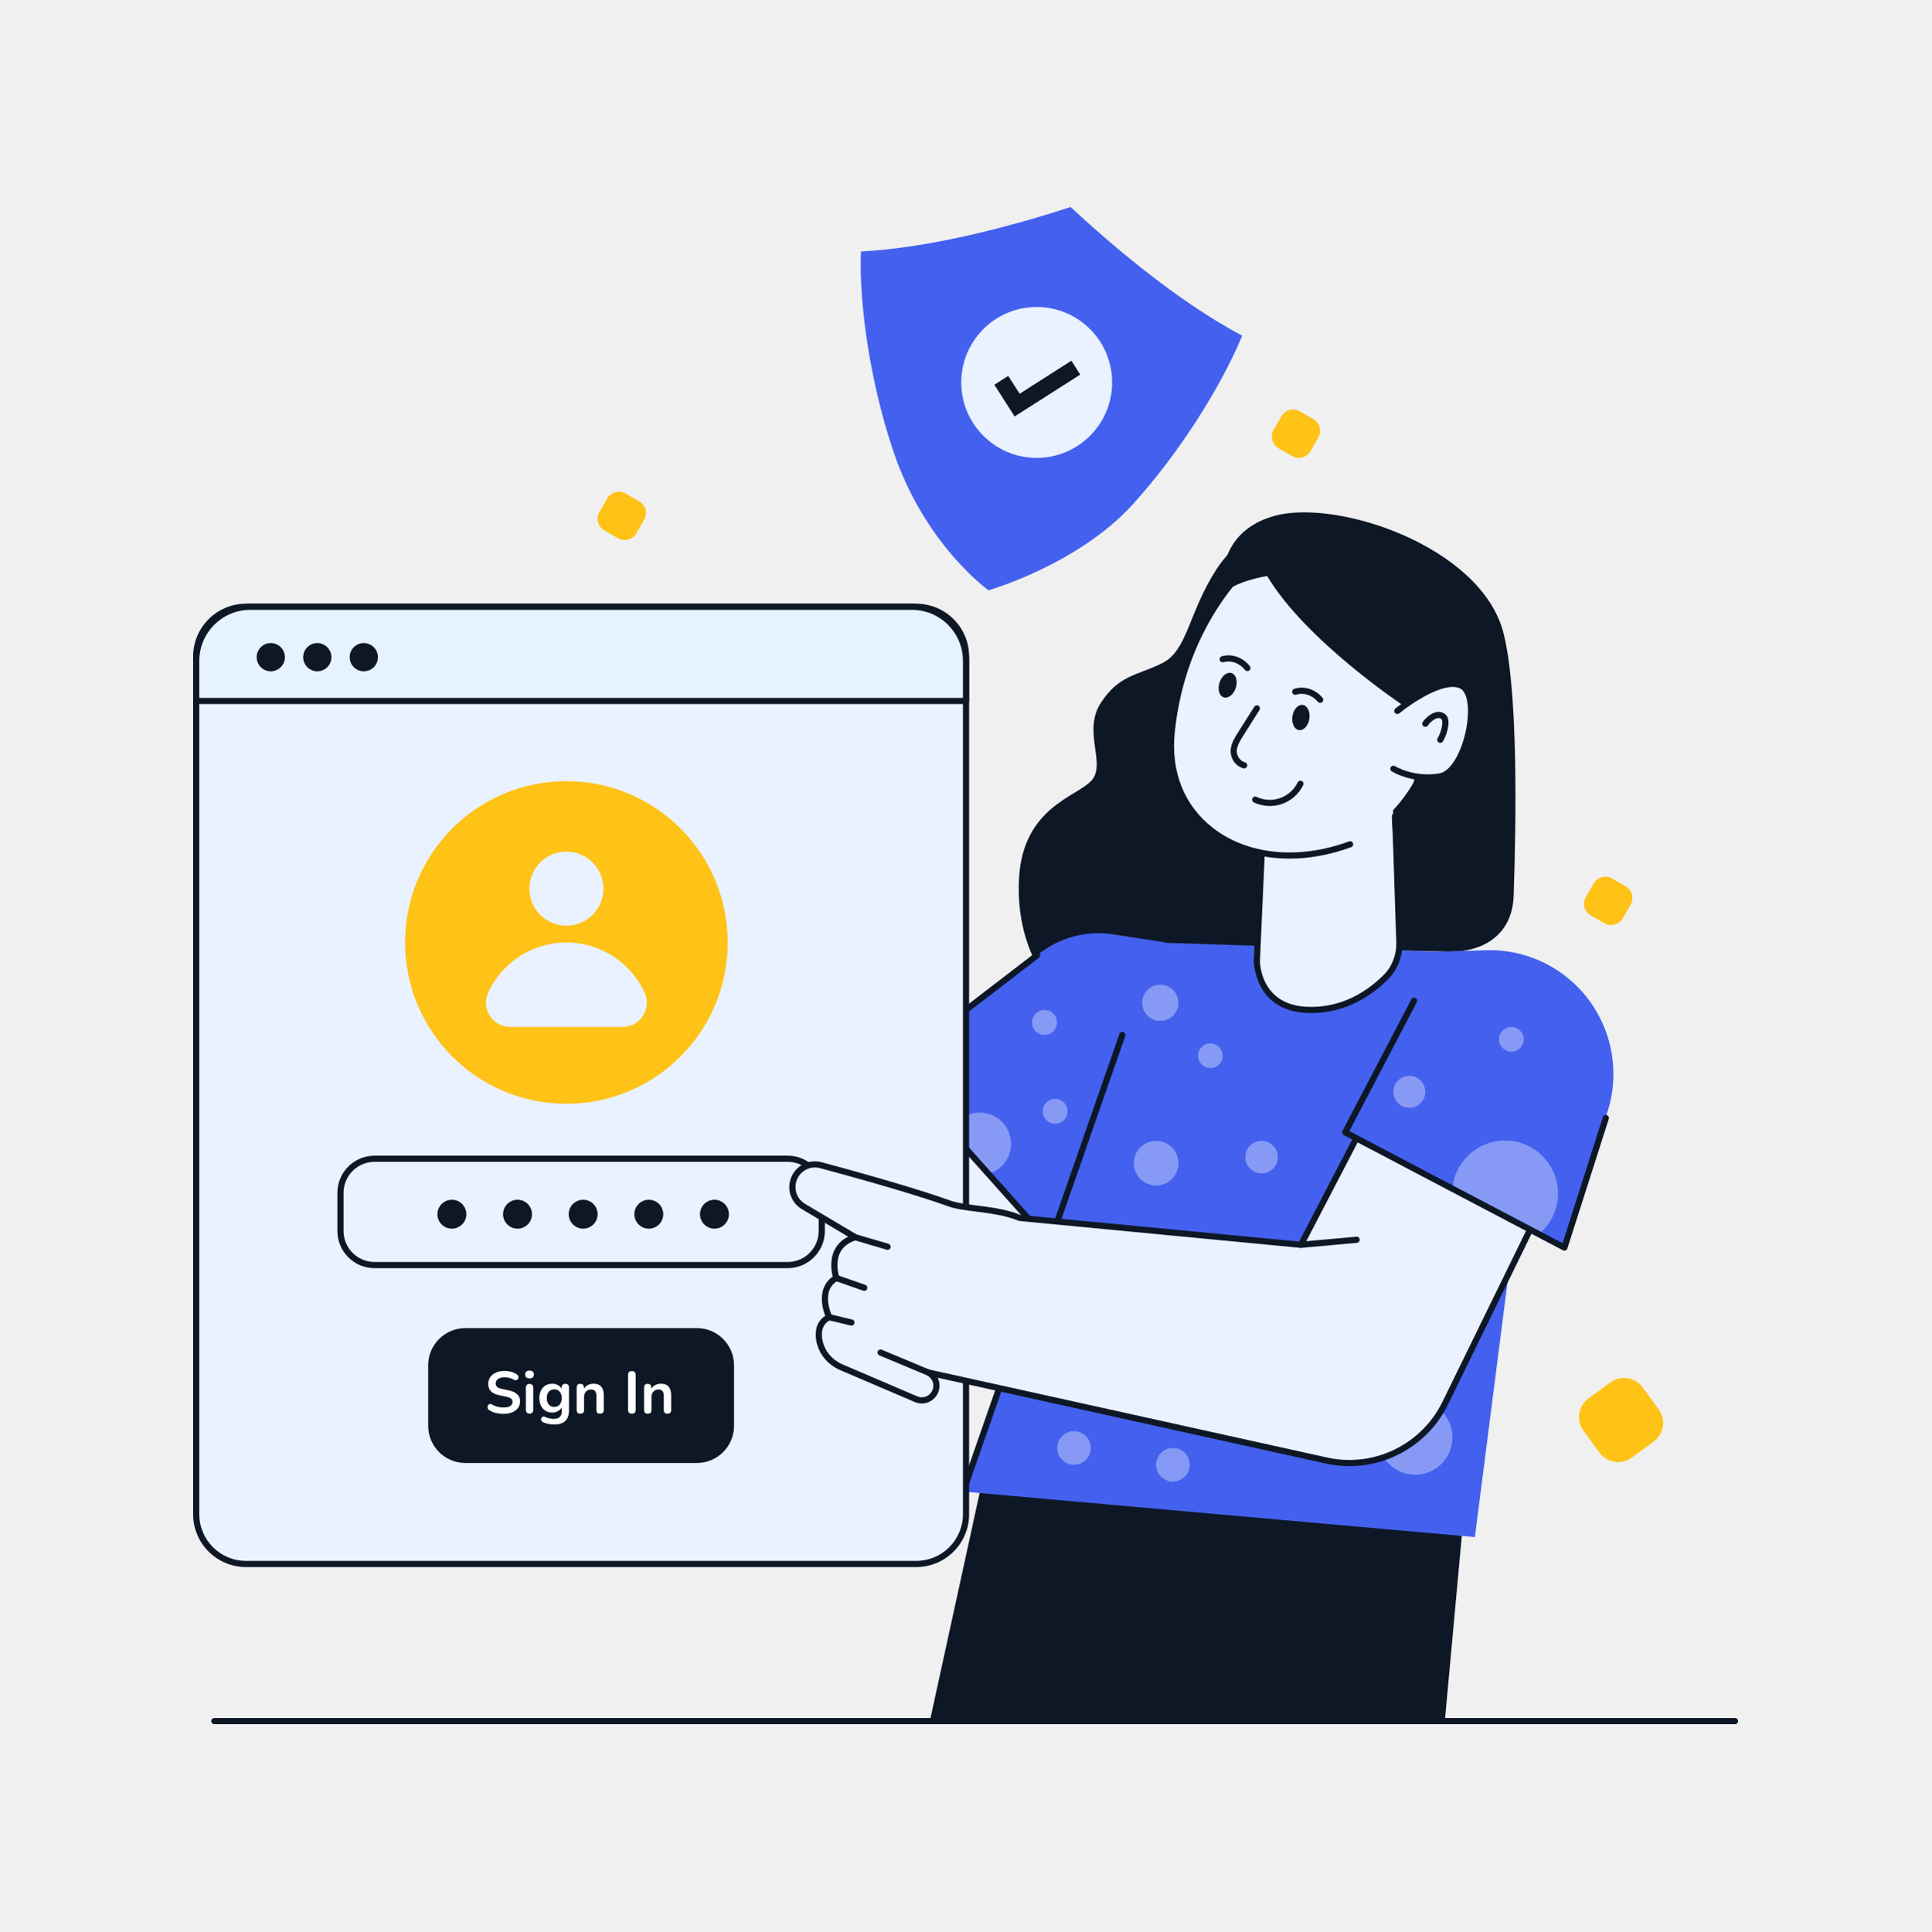
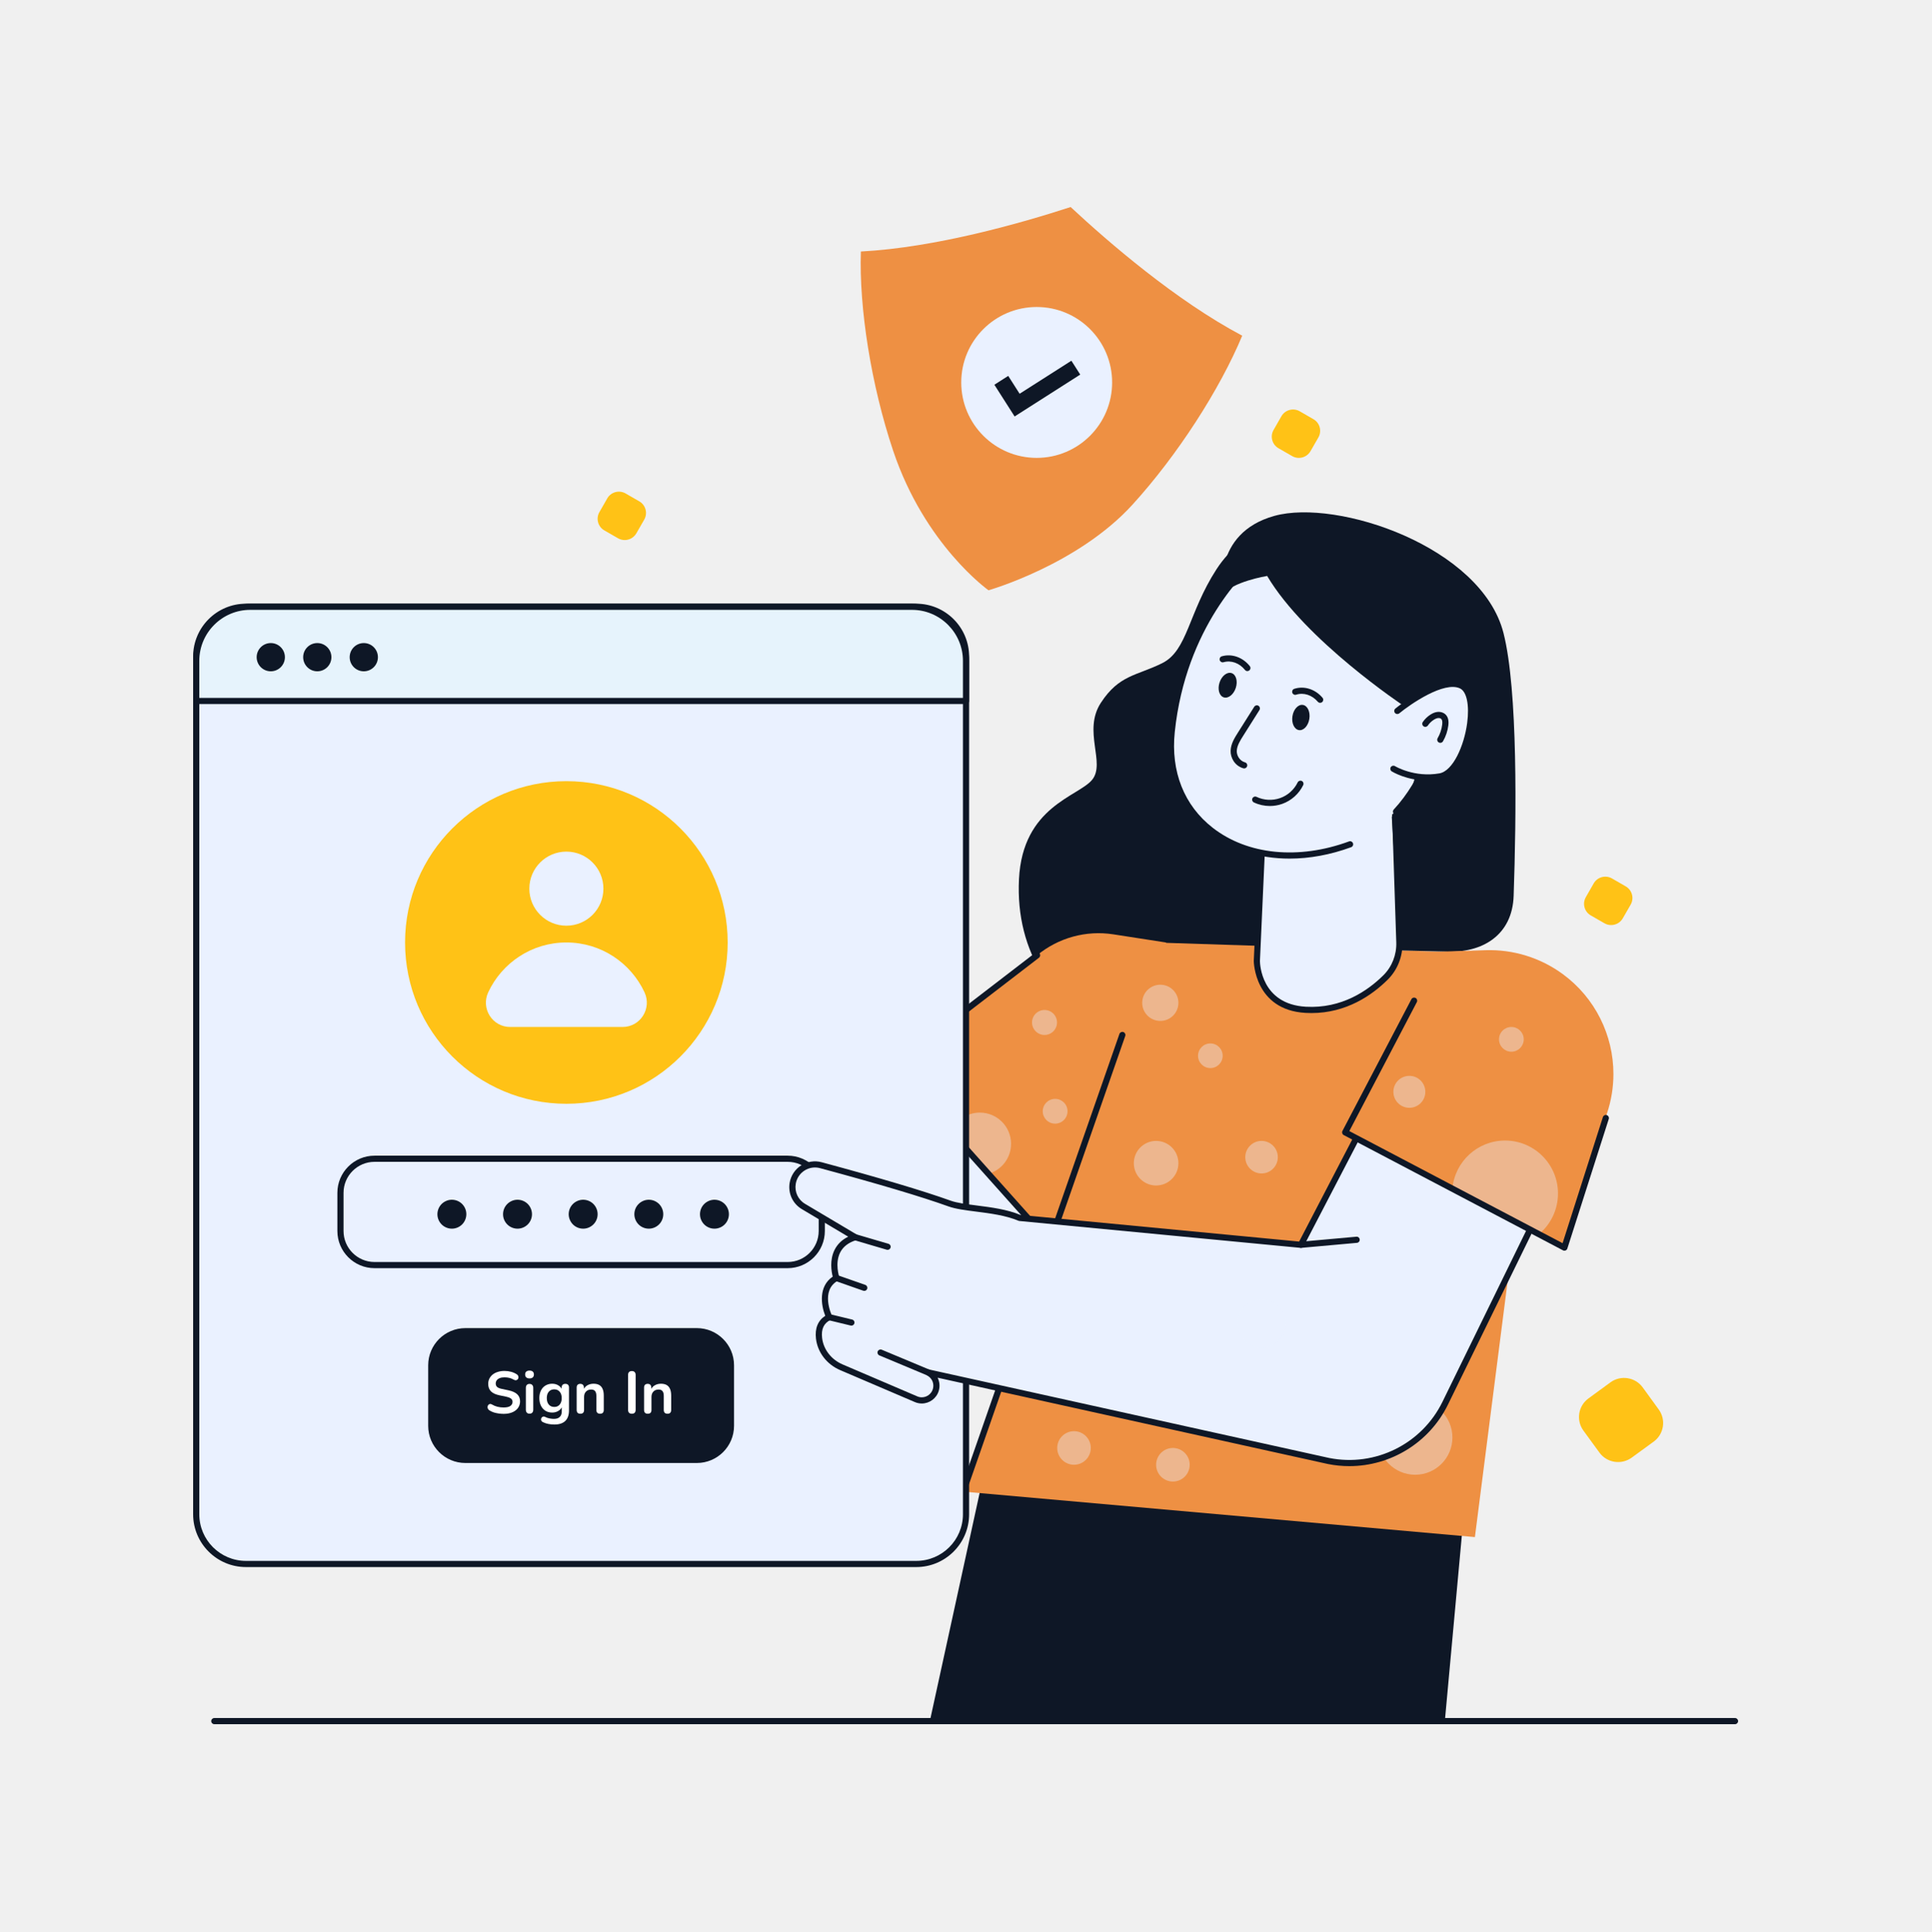
<svg xmlns="http://www.w3.org/2000/svg" width="522" height="522" viewBox="0 0 522 522" fill="none">
  <path d="M468.967 466.041H57.927C57.468 466.041 57.094 465.667 57.094 465.208C57.094 464.749 57.468 464.375 57.927 464.375H468.967C469.426 464.375 469.8 464.749 469.8 465.208C469.8 465.667 469.426 466.041 468.967 466.041Z" fill="#0E1726" />
  <path d="M350.082 139.435C350.082 139.435 336.485 142.015 328.822 153.852C321.159 165.689 321.036 175.839 314.115 179.263C307.193 182.687 302.495 182.385 297.553 189.973C292.608 197.56 298.912 206.211 295.204 210.765C291.495 215.319 276.416 217.897 275.426 237.627C274.436 257.356 284.697 273.14 302.618 280.425C320.541 287.71 374.679 260.088 374.679 260.088L358.735 165.842L350.082 139.435Z" fill="#0E1726" />
  <path d="M263.447 275.762L234.422 299.02L205.442 185.851L146.49 195.817L183.71 343.016C187.408 357.643 197.955 369.578 212.017 375.048C228.168 381.331 246.469 378.141 259.54 366.765L308.734 323.955" fill="#EAF1FF" />
  <path d="M228.966 379.07C223.167 379.07 217.325 378.005 211.717 375.823C197.433 370.267 186.661 358.077 182.905 343.219L145.682 196.019C145.625 195.794 145.665 195.554 145.792 195.359C145.92 195.165 146.122 195.032 146.352 194.994L205.305 185.028C205.728 184.957 206.144 185.222 206.25 185.642L234.91 297.561L262.927 275.111C263.284 274.825 263.81 274.881 264.098 275.24C264.387 275.599 264.328 276.123 263.969 276.411L234.944 299.67C234.722 299.847 234.426 299.897 234.159 299.81C233.889 299.72 233.685 299.501 233.616 299.225L204.826 186.799L147.521 196.485L184.521 342.81C188.145 357.146 198.537 368.908 212.32 374.27C228.235 380.461 246.117 377.341 258.995 366.135L308.189 323.325C308.533 323.022 309.061 323.059 309.364 323.406C309.667 323.753 309.629 324.279 309.283 324.582L260.09 367.392C251.282 375.055 240.212 379.07 228.966 379.07Z" fill="#0E1726" />
-   <path d="M327.175 285.897L295.692 349.22L267.164 317.269L257.054 305.948L241.235 288.24L280.328 258.202C286.073 253.468 293.56 251.403 300.925 252.547L315.133 254.746L327.175 285.897Z" fill="#4361EE" />
+   <path d="M327.175 285.897L295.692 349.22L267.164 317.269L257.054 305.948L241.235 288.24L280.328 258.202C286.073 253.468 293.56 251.403 300.925 252.547L315.133 254.746L327.175 285.897Z" fill="#ee9043" />
  <path opacity="0.4" d="M273.284 309.172C273.284 313.027 270.695 316.272 267.162 317.272L257.052 305.951C258.307 302.883 261.328 300.729 264.84 300.729C269.507 300.729 273.284 304.506 273.284 309.172Z" fill="#EAF1FF" />
  <path d="M295.688 350.057C295.452 350.057 295.227 349.957 295.066 349.779L240.607 288.797C240.452 288.624 240.377 288.394 240.398 288.165C240.419 287.933 240.538 287.722 240.72 287.582L279.813 257.544C280.181 257.262 280.703 257.333 280.982 257.696C281.262 258.062 281.193 258.584 280.83 258.866L242.448 288.357L295.49 347.752L326.426 285.532C326.63 285.12 327.127 284.951 327.543 285.156C327.954 285.36 328.123 285.862 327.919 286.273L296.434 349.596C296.31 349.842 296.072 350.013 295.799 350.051C295.761 350.055 295.726 350.057 295.688 350.057Z" fill="#0E1726" />
  <path d="M251.331 465.209L268.435 386.84L396.315 402.093L390.533 465.209H251.331Z" fill="#0E1726" />
-   <path d="M312.079 254.746L396.455 257.483C408.425 257.872 417.462 268.481 415.942 280.362L398.658 415.47L260.336 403.174L312.079 254.746Z" fill="#4361EE" />
+   <path d="M312.079 254.746L396.455 257.483C408.425 257.872 417.462 268.481 415.942 280.362L398.658 415.47L260.336 403.174L312.079 254.746Z" fill="#ee9043" />
  <path opacity="0.4" d="M382.511 398.616C388.072 398.616 392.58 394.108 392.58 388.548C392.58 382.987 388.072 378.479 382.511 378.479C376.951 378.479 372.443 382.987 372.443 388.548C372.443 394.108 376.951 398.616 382.511 398.616Z" fill="#EAF1FF" />
  <path d="M260.334 404.003C260.242 404.003 260.15 403.989 260.061 403.957C259.626 403.805 259.397 403.331 259.549 402.897L302.576 279.471C302.727 279.037 303.203 278.807 303.637 278.957C304.071 279.11 304.301 279.584 304.149 280.018L261.121 403.444C261.002 403.788 260.681 404.003 260.334 404.003Z" fill="#0E1726" />
  <path d="M339.722 259.747L341.43 221.62L376.909 214.227L378.239 254.702C378.356 258.25 377.024 261.704 374.504 264.203C370.378 268.293 363.057 273.519 352.924 272.947C339.711 272.204 339.722 259.747 339.722 259.747Z" fill="#EAF1FF" />
  <path d="M354.465 273.826C353.943 273.826 353.415 273.812 352.876 273.78C339.037 272.999 338.889 259.878 338.889 259.747C338.889 259.734 338.889 259.722 338.891 259.711L340.599 221.584C340.615 221.204 340.889 220.883 341.261 220.806L376.74 213.412C376.982 213.36 377.233 213.42 377.425 213.573C377.617 213.725 377.734 213.955 377.742 214.201L379.072 254.677C379.195 258.475 377.746 262.165 375.09 264.798C370.868 268.984 363.936 273.826 354.465 273.826ZM340.555 259.763C340.561 260.442 340.843 271.431 352.97 272.116C362.646 272.657 369.701 267.792 373.919 263.612C376.247 261.304 377.517 258.066 377.408 254.729L376.111 215.243L342.236 222.303L340.555 259.763Z" fill="#0E1726" />
  <path d="M377.333 219.384C394.162 201.2 390.372 171.473 390.372 171.473L339.926 150.391C338.989 151.159 319.967 166.639 316.708 197.782C314.023 223.439 338.611 237.884 364.92 228.212" fill="#EAF1FF" />
  <path d="M348.56 232.077C340.344 232.077 332.742 229.705 326.78 225.065C318.573 218.676 314.701 208.956 315.879 197.694C319.069 167.205 337.317 151.449 339.388 149.753C339.626 149.557 339.964 149.501 340.248 149.62L390.694 170.7C390.97 170.815 391.162 171.068 391.199 171.364C391.237 171.665 394.843 201.69 377.945 219.948C377.63 220.286 377.103 220.305 376.767 219.994C376.429 219.68 376.41 219.154 376.721 218.816C391.941 202.373 389.976 175.91 389.596 172.049L340.071 151.355C336.807 154.153 320.508 169.429 317.535 197.869C316.418 208.537 320.065 217.728 327.804 223.752C337.212 231.075 350.98 232.449 364.632 227.431C365.062 227.27 365.542 227.494 365.701 227.926C365.859 228.358 365.638 228.836 365.206 228.995C359.589 231.06 353.943 232.077 348.56 232.077Z" fill="#0E1726" />
  <path d="M379.46 190.812C379.46 190.812 352.826 173.126 342.505 155.673C342.505 155.673 332.904 157.241 330.484 160.83C330.484 160.83 327.48 144.139 344.478 139.434C361.476 134.73 400.478 147.782 406.398 171.153C410.29 186.521 409.874 220.616 409.131 242.164C408.772 252.623 400.869 257.774 390.42 257.195L378.398 256.897L376.193 220.789C385.626 212.159 383.246 201.6 379.46 190.812Z" fill="#0E1726" />
  <path d="M334.029 185.925C334.615 184.115 334.105 182.329 332.891 181.936C331.676 181.543 330.217 182.691 329.63 184.502C329.044 186.312 329.554 188.098 330.768 188.491C331.983 188.884 333.443 187.736 334.029 185.925Z" fill="#0E1726" />
  <path d="M330.484 178.192C332.84 177.505 335.471 178.438 337.158 180.555L330.484 178.192Z" fill="#EAF1FF" />
  <path d="M337.158 181.391C336.913 181.391 336.671 181.282 336.506 181.077C335.026 179.219 332.754 178.401 330.718 178.994C330.273 179.123 329.814 178.868 329.685 178.428C329.555 177.985 329.81 177.524 330.25 177.394C332.94 176.611 335.907 177.649 337.809 180.04C338.095 180.399 338.037 180.923 337.675 181.211C337.523 181.33 337.339 181.391 337.158 181.391Z" fill="#0E1726" />
  <path d="M353.91 194.297C354.205 192.417 353.422 190.733 352.161 190.535C350.9 190.337 349.639 191.7 349.343 193.58C349.048 195.46 349.831 197.144 351.093 197.342C352.354 197.54 353.615 196.177 353.91 194.297Z" fill="#0E1726" />
  <path d="M350.093 186.978C352.427 186.22 355.083 187.072 356.835 189.137L350.093 186.978Z" fill="#EAF1FF" />
  <path d="M356.833 189.97C356.597 189.97 356.363 189.87 356.198 189.676C354.661 187.863 352.362 187.116 350.349 187.769C349.909 187.913 349.443 187.671 349.301 187.235C349.159 186.796 349.397 186.326 349.836 186.184C352.498 185.32 355.496 186.268 357.47 188.598C357.766 188.949 357.724 189.475 357.371 189.772C357.215 189.905 357.025 189.97 356.833 189.97Z" fill="#0E1726" />
  <path d="M377.688 192.167C377.688 192.167 389.27 182.65 394.974 185.316C400.679 187.982 396.415 208.593 389.207 209.86C382 211.128 376.623 207.798 376.623 207.798" fill="#EAF1FF" />
  <path d="M385.885 210.982C380.265 210.982 376.379 208.623 376.187 208.504C375.794 208.261 375.675 207.75 375.917 207.357C376.16 206.965 376.675 206.846 377.064 207.086C377.116 207.117 382.284 210.23 389.068 209.038C392.719 208.397 395.751 201.609 396.57 195.42C397.209 190.591 396.447 186.922 394.626 186.07C390.333 184.066 381.329 190.257 378.22 192.81C377.865 193.1 377.339 193.05 377.047 192.695C376.755 192.34 376.807 191.814 377.162 191.522C377.65 191.119 389.22 181.706 395.332 184.56C397.902 185.761 398.981 189.904 398.223 195.637C397.315 202.496 393.979 209.867 389.358 210.679C388.14 210.892 386.98 210.982 385.885 210.982Z" fill="#0E1726" />
  <path d="M389.306 200.786C389.164 200.786 389.02 200.748 388.886 200.673C388.489 200.441 388.354 199.932 388.585 199.533C389.239 198.412 389.667 197.14 389.819 195.854C389.911 195.107 389.828 194.595 389.575 194.334C389.396 194.15 389.074 194.054 388.736 194.083C388.391 194.115 388.011 194.261 387.579 194.532C386.936 194.933 386.372 195.476 385.948 196.1C385.689 196.48 385.172 196.581 384.792 196.322C384.412 196.063 384.311 195.545 384.572 195.165C385.126 194.351 385.861 193.645 386.698 193.121C387.358 192.707 387.978 192.48 388.592 192.426C389.419 192.352 390.243 192.63 390.774 193.175C391.404 193.825 391.634 194.766 391.477 196.057C391.298 197.564 390.797 199.059 390.03 200.375C389.874 200.638 389.594 200.786 389.306 200.786Z" fill="#0E1726" />
  <path d="M339.722 191.476C338.254 193.8 336.786 196.123 335.318 198.447C334.433 199.848 333.529 201.31 333.464 202.92C333.399 204.53 334.431 206.334 336.295 206.866" fill="#EAF1FF" />
  <path d="M336.295 207.699C336.22 207.699 336.143 207.689 336.066 207.668C333.71 206.995 332.556 204.755 332.631 202.886C332.706 201.024 333.719 199.418 334.614 198.002L339.016 191.031C339.262 190.642 339.776 190.525 340.164 190.772C340.555 191.018 340.67 191.532 340.423 191.92L336.022 198.892C335.239 200.13 334.351 201.535 334.295 202.953C334.247 204.139 335.011 205.634 336.523 206.064C336.966 206.19 337.222 206.651 337.095 207.094C336.993 207.459 336.659 207.699 336.295 207.699Z" fill="#0E1726" />
  <path d="M343.236 217.858C341.751 217.858 340.269 217.535 338.918 216.891C338.502 216.693 338.325 216.196 338.523 215.781C338.722 215.365 339.214 215.188 339.634 215.386C341.613 216.328 343.933 216.449 345.998 215.724C348.063 215 349.798 213.452 350.753 211.481C350.953 211.068 351.45 210.895 351.865 211.095C352.279 211.296 352.452 211.795 352.252 212.208C351.105 214.572 349.028 216.426 346.549 217.296C345.482 217.672 344.357 217.858 343.236 217.858Z" fill="#0E1726" />
  <path d="M247.67 164.008H66.474C59.051 164.008 53.033 170.025 53.033 177.448V409.296C53.033 416.718 59.051 422.736 66.474 422.736H247.672C255.095 422.736 261.113 416.718 261.113 409.296V177.448C261.111 170.025 255.093 164.008 247.67 164.008Z" fill="#EAF1FF" />
  <path d="M247.67 423.569H66.474C58.604 423.569 52.2 417.167 52.2 409.296V177.448C52.2 169.579 58.604 163.175 66.474 163.175H247.672C255.542 163.175 261.946 169.577 261.946 177.448V409.296C261.944 417.167 255.54 423.569 247.67 423.569ZM66.474 164.841C59.523 164.841 53.868 170.495 53.868 177.446V409.294C53.868 416.245 59.525 421.899 66.474 421.899H247.672C254.623 421.899 260.28 416.245 260.28 409.294V177.448C260.28 170.497 254.623 164.843 247.672 164.843H66.474V164.841Z" fill="#0E1726" />
  <path d="M246.495 164.008H67.649C59.577 164.008 53.033 170.552 53.033 178.624V189.471H261.111V178.624C261.111 170.554 254.567 164.008 246.495 164.008Z" fill="#E6F3FC" />
  <path d="M261.111 190.304H53.033C52.574 190.304 52.2 189.93 52.2 189.471V178.624C52.2 170.105 59.13 163.175 67.649 163.175H246.493C255.012 163.175 261.942 170.105 261.942 178.624V189.471C261.944 189.933 261.57 190.304 261.111 190.304ZM53.866 188.638H260.278V178.624C260.278 171.024 254.095 164.841 246.495 164.841H67.649C60.049 164.841 53.866 171.024 53.866 178.624V188.638Z" fill="#0E1726" />
  <path d="M73.191 181.451C75.299 181.451 77.008 179.742 77.008 177.634C77.008 175.526 75.299 173.817 73.191 173.817C71.083 173.817 69.374 175.526 69.374 177.634C69.374 179.742 71.083 181.451 73.191 181.451Z" fill="#0E1726" />
  <path d="M85.763 181.451C87.871 181.451 89.579 179.742 89.579 177.634C89.579 175.526 87.871 173.817 85.763 173.817C83.655 173.817 81.946 175.526 81.946 177.634C81.946 179.742 83.655 181.451 85.763 181.451Z" fill="#0E1726" />
  <path d="M98.332 181.451C100.44 181.451 102.149 179.742 102.149 177.634C102.149 175.526 100.44 173.817 98.332 173.817C96.225 173.817 94.516 175.526 94.516 177.634C94.516 179.742 96.225 181.451 98.332 181.451Z" fill="#0E1726" />
  <path d="M153.088 298.346C177.167 298.346 196.687 278.825 196.687 254.746C196.687 230.667 177.167 211.146 153.088 211.146C129.008 211.146 109.488 230.667 109.488 254.746C109.488 278.825 129.008 298.346 153.088 298.346Z" fill="#FFC216" />
  <path d="M153.088 250.213C158.618 250.213 163.1 245.731 163.1 240.201C163.1 234.672 158.618 230.189 153.088 230.189C147.559 230.189 143.076 234.672 143.076 240.201C143.076 245.731 147.559 250.213 153.088 250.213Z" fill="#EAF1FF" />
  <path d="M168.278 277.585C173.089 277.585 176.242 272.584 174.212 268.224C170.51 260.265 162.444 254.746 153.086 254.746C143.727 254.746 135.664 260.265 131.959 268.224C129.93 272.586 133.085 277.585 137.893 277.585H168.278Z" fill="#EAF1FF" />
  <path d="M212.907 313.204H101.237C96.148 313.204 92.024 317.328 92.024 322.416V332.733C92.024 337.822 96.15 341.945 101.237 341.945H212.905C217.993 341.945 222.117 337.822 222.117 332.733V322.416C222.119 317.328 217.996 313.204 212.907 313.204Z" fill="#EAF1FF" />
  <path d="M212.907 342.779H101.237C95.697 342.779 91.191 338.273 91.191 332.733V322.416C91.191 316.877 95.697 312.371 101.237 312.371H212.905C218.445 312.371 222.953 316.877 222.953 322.416V332.733C222.953 338.273 218.447 342.779 212.907 342.779ZM101.237 314.037C96.616 314.037 92.858 317.796 92.858 322.416V332.733C92.858 337.354 96.616 341.112 101.237 341.112H212.905C217.526 341.112 221.286 337.354 221.286 332.733V322.416C221.286 317.796 217.528 314.037 212.905 314.037H101.237Z" fill="#0E1726" />
  <path d="M188.36 359.814H125.783C120.695 359.814 116.571 363.938 116.571 369.027V385.392C116.571 390.481 120.695 394.605 125.783 394.605H188.36C193.449 394.605 197.573 390.479 197.573 385.392V369.027C197.573 363.938 193.449 359.814 188.36 359.814Z" fill="#0E1726" />
  <path d="M136.12 382.16C135.651 382.16 135.181 382.123 134.712 382.048C134.243 381.984 133.8 381.883 133.384 381.744C132.968 381.595 132.595 381.413 132.264 381.2C132.072 381.072 131.939 380.917 131.864 380.736C131.789 380.555 131.763 380.379 131.784 380.208C131.816 380.027 131.885 379.872 131.992 379.744C132.109 379.605 132.253 379.52 132.424 379.488C132.595 379.456 132.781 379.504 132.984 379.632C133.453 379.909 133.949 380.112 134.472 380.24C134.995 380.368 135.544 380.432 136.12 380.432C136.963 380.432 137.576 380.293 137.96 380.016C138.344 379.728 138.536 379.36 138.536 378.912C138.536 378.539 138.397 378.245 138.12 378.032C137.853 377.819 137.389 377.643 136.728 377.504L134.968 377.136C133.955 376.923 133.197 376.565 132.696 376.064C132.205 375.552 131.96 374.88 131.96 374.048C131.96 373.525 132.067 373.051 132.28 372.624C132.493 372.197 132.792 371.829 133.176 371.52C133.571 371.211 134.035 370.976 134.568 370.816C135.112 370.645 135.709 370.56 136.36 370.56C137 370.56 137.608 370.64 138.184 370.8C138.76 370.96 139.277 371.195 139.736 371.504C139.907 371.621 140.019 371.765 140.072 371.936C140.136 372.107 140.152 372.277 140.12 372.448C140.088 372.608 140.013 372.747 139.896 372.864C139.779 372.981 139.629 373.051 139.448 373.072C139.277 373.093 139.08 373.04 138.856 372.912C138.461 372.688 138.061 372.528 137.656 372.432C137.251 372.336 136.813 372.288 136.344 372.288C135.853 372.288 135.432 372.357 135.08 372.496C134.728 372.635 134.456 372.832 134.264 373.088C134.083 373.333 133.992 373.627 133.992 373.968C133.992 374.352 134.12 374.661 134.376 374.896C134.632 375.12 135.069 375.296 135.688 375.424L137.432 375.792C138.488 376.016 139.272 376.368 139.784 376.848C140.307 377.328 140.568 377.968 140.568 378.768C140.568 379.28 140.461 379.744 140.248 380.16C140.045 380.576 139.747 380.933 139.352 381.232C138.968 381.531 138.504 381.76 137.96 381.92C137.416 382.08 136.803 382.16 136.12 382.16Z" fill="white" />
  <path d="M143.126 382.112C142.806 382.112 142.56 382.016 142.39 381.824C142.219 381.632 142.134 381.365 142.134 381.024V375.152C142.134 374.8 142.219 374.533 142.39 374.352C142.56 374.16 142.806 374.064 143.126 374.064C143.446 374.064 143.691 374.16 143.862 374.352C144.043 374.533 144.134 374.8 144.134 375.152V381.024C144.134 381.365 144.048 381.632 143.878 381.824C143.707 382.016 143.456 382.112 143.126 382.112ZM143.126 372.576C142.752 372.576 142.459 372.485 142.246 372.304C142.043 372.112 141.942 371.851 141.942 371.52C141.942 371.179 142.043 370.917 142.246 370.736C142.459 370.555 142.752 370.464 143.126 370.464C143.51 370.464 143.803 370.555 144.006 370.736C144.208 370.917 144.31 371.179 144.31 371.52C144.31 371.851 144.208 372.112 144.006 372.304C143.803 372.485 143.51 372.576 143.126 372.576Z" fill="white" />
  <path d="M149.86 385.04C149.284 385.04 148.724 384.987 148.18 384.88C147.647 384.773 147.161 384.608 146.724 384.384C146.521 384.277 146.383 384.149 146.308 384C146.244 383.851 146.223 383.696 146.244 383.536C146.276 383.387 146.34 383.253 146.436 383.136C146.543 383.019 146.671 382.939 146.82 382.896C146.969 382.853 147.124 382.875 147.284 382.96C147.753 383.195 148.196 383.344 148.612 383.408C149.039 383.483 149.401 383.52 149.7 383.52C150.415 383.52 150.948 383.344 151.3 382.992C151.663 382.651 151.844 382.139 151.844 381.456V380.016H151.988C151.828 380.56 151.492 380.997 150.98 381.328C150.479 381.648 149.908 381.808 149.268 381.808C148.564 381.808 147.951 381.648 147.428 381.328C146.905 380.997 146.5 380.539 146.212 379.952C145.924 379.365 145.78 378.683 145.78 377.904C145.78 377.317 145.86 376.789 146.02 376.32C146.191 375.84 146.425 375.429 146.724 375.088C147.033 374.747 147.401 374.485 147.828 374.304C148.265 374.112 148.745 374.016 149.268 374.016C149.929 374.016 150.505 374.181 150.996 374.512C151.497 374.832 151.823 375.259 151.972 375.792L151.812 376.192V375.056C151.812 374.725 151.897 374.475 152.068 374.304C152.249 374.133 152.495 374.048 152.804 374.048C153.124 374.048 153.369 374.133 153.54 374.304C153.711 374.475 153.796 374.725 153.796 375.056V381.216C153.796 382.485 153.46 383.44 152.788 384.08C152.116 384.72 151.14 385.04 149.86 385.04ZM149.812 380.288C150.228 380.288 150.585 380.192 150.884 380C151.183 379.808 151.412 379.536 151.572 379.184C151.743 378.821 151.828 378.395 151.828 377.904C151.828 377.168 151.647 376.592 151.284 376.176C150.921 375.749 150.431 375.536 149.812 375.536C149.396 375.536 149.039 375.632 148.74 375.824C148.441 376.016 148.207 376.288 148.036 376.64C147.876 376.992 147.796 377.413 147.796 377.904C147.796 378.64 147.977 379.221 148.34 379.648C148.703 380.075 149.193 380.288 149.812 380.288Z" fill="white" />
  <path d="M156.86 382.128C156.54 382.128 156.295 382.043 156.124 381.872C155.953 381.691 155.868 381.435 155.868 381.104V375.056C155.868 374.725 155.953 374.475 156.124 374.304C156.295 374.133 156.535 374.048 156.844 374.048C157.153 374.048 157.393 374.133 157.564 374.304C157.735 374.475 157.82 374.725 157.82 375.056V376.144L157.644 375.744C157.879 375.179 158.241 374.752 158.732 374.464C159.233 374.165 159.799 374.016 160.428 374.016C161.057 374.016 161.575 374.133 161.98 374.368C162.385 374.603 162.689 374.96 162.892 375.44C163.095 375.909 163.196 376.507 163.196 377.232V381.104C163.196 381.435 163.111 381.691 162.94 381.872C162.769 382.043 162.524 382.128 162.204 382.128C161.884 382.128 161.633 382.043 161.452 381.872C161.281 381.691 161.196 381.435 161.196 381.104V377.328C161.196 376.72 161.079 376.277 160.844 376C160.62 375.723 160.268 375.584 159.788 375.584C159.201 375.584 158.732 375.771 158.38 376.144C158.039 376.507 157.868 376.992 157.868 377.6V381.104C157.868 381.787 157.532 382.128 156.86 382.128Z" fill="white" />
  <path d="M170.787 382.128C170.457 382.128 170.201 382.037 170.019 381.856C169.849 381.664 169.763 381.403 169.763 381.072V371.648C169.763 371.307 169.849 371.045 170.019 370.864C170.201 370.683 170.457 370.592 170.787 370.592C171.118 370.592 171.369 370.683 171.539 370.864C171.721 371.045 171.811 371.307 171.811 371.648V381.072C171.811 381.403 171.726 381.664 171.555 381.856C171.385 382.037 171.129 382.128 170.787 382.128Z" fill="white" />
  <path d="M175.079 382.128C174.759 382.128 174.514 382.043 174.343 381.872C174.172 381.691 174.087 381.435 174.087 381.104V375.056C174.087 374.725 174.172 374.475 174.343 374.304C174.514 374.133 174.754 374.048 175.063 374.048C175.372 374.048 175.612 374.133 175.783 374.304C175.954 374.475 176.039 374.725 176.039 375.056V376.144L175.863 375.744C176.098 375.179 176.46 374.752 176.951 374.464C177.452 374.165 178.018 374.016 178.647 374.016C179.276 374.016 179.794 374.133 180.199 374.368C180.604 374.603 180.908 374.96 181.111 375.44C181.314 375.909 181.415 376.507 181.415 377.232V381.104C181.415 381.435 181.33 381.691 181.159 381.872C180.988 382.043 180.743 382.128 180.423 382.128C180.103 382.128 179.852 382.043 179.671 381.872C179.5 381.691 179.415 381.435 179.415 381.104V377.328C179.415 376.72 179.298 376.277 179.063 376C178.839 375.723 178.487 375.584 178.007 375.584C177.42 375.584 176.951 375.771 176.599 376.144C176.258 376.507 176.087 376.992 176.087 377.6V381.104C176.087 381.787 175.751 382.128 175.079 382.128Z" fill="white" />
  <path d="M188.361 395.44H125.783C120.244 395.44 115.736 390.934 115.736 385.395V369.029C115.736 363.489 120.242 358.983 125.783 358.983H188.359C193.898 358.983 198.406 363.489 198.406 369.029V385.395C198.406 390.932 193.9 395.44 188.361 395.44ZM125.783 360.648C121.163 360.648 117.402 364.406 117.402 369.027V385.392C117.402 390.013 121.16 393.772 125.783 393.772H188.359C192.979 393.772 196.74 390.013 196.74 385.392V369.027C196.74 364.406 192.981 360.648 188.359 360.648H125.783Z" fill="#0E1726" />
  <path d="M178.752 326.236C179.829 328.113 179.196 330.502 177.319 331.579C175.453 332.656 173.064 332.024 171.987 330.147C170.909 328.28 171.542 325.891 173.419 324.814C175.286 323.724 177.672 324.369 178.752 326.236Z" fill="#0E1726" />
  <path d="M161.01 326.236C162.087 328.113 161.454 330.502 159.577 331.579C157.711 332.656 155.322 332.024 154.245 330.147C153.157 328.28 153.8 325.891 155.666 324.814C157.544 323.724 159.932 324.369 161.01 326.236Z" fill="#0E1726" />
  <path d="M195.07 331.579C193.192 332.656 190.804 332.024 189.726 330.147C188.649 328.28 189.282 325.891 191.159 324.814C193.025 323.726 195.414 324.369 196.491 326.236C197.581 328.113 196.936 330.502 195.07 331.579Z" fill="#0E1726" />
  <path d="M125.527 326.236C126.604 328.113 125.959 330.502 124.094 331.579C122.227 332.656 119.839 332.024 118.751 330.147C117.674 328.28 118.319 325.891 120.183 324.814C122.05 323.724 124.449 324.369 125.527 326.236Z" fill="#0E1726" />
  <path d="M143.268 326.236C144.346 328.113 143.713 330.502 141.836 331.579C139.969 332.656 137.58 332.024 136.493 330.147C135.415 328.28 136.058 325.891 137.925 324.814C139.802 323.724 142.191 324.369 143.268 326.236Z" fill="#0E1726" />
  <path d="M376.621 288.43L351.636 336.466L275.616 329.2C275.605 329.2 275.605 329.2 275.605 329.2C269.462 326.59 260.95 326.859 256.64 325.304C246.893 321.794 230.912 317.382 221.875 314.947C218.386 314.008 214.857 316.284 214.262 319.848C213.847 322.335 215.001 324.821 217.171 326.11L231.158 334.422C223.071 336.911 226.059 345.443 226.059 345.443C220.539 348.508 224.126 356.018 224.126 356.018C221.616 357.24 221.115 359.518 221.382 361.75C221.793 365.239 224.193 368.193 227.425 369.571L247.599 378.203C248.111 378.425 248.633 378.525 249.155 378.525C250.844 378.525 252.433 377.424 252.942 375.691C253.441 374.025 252.798 372.236 251.353 371.282L250.898 370.97L359.09 394.899C371.931 397.455 384.875 391.044 390.629 379.291L422.857 313.392L376.621 288.43Z" fill="#EAF1FF" />
  <path d="M364.715 396.289C362.798 396.289 360.863 396.104 358.929 395.717L253.429 372.384C253.974 373.449 254.107 374.712 253.742 375.931C253.147 377.948 251.259 379.358 249.155 379.358C248.499 379.358 247.864 379.226 247.267 378.967L227.097 370.338C223.497 368.803 220.99 365.55 220.553 361.848C220.219 359.056 221.086 356.933 223.061 355.661C221.908 352.746 221.19 347.702 225.08 345.067C224.738 343.73 224.189 340.59 225.598 337.798C226.37 336.27 227.6 335.088 229.269 334.272L216.743 326.828C214.26 325.352 212.963 322.56 213.437 319.712C213.761 317.779 214.891 316.062 216.536 315.006C218.179 313.951 220.203 313.636 222.09 314.145C237.932 318.415 249.65 321.907 256.92 324.523C258.67 325.153 261.274 325.485 264.028 325.838C267.865 326.327 272.208 326.882 275.821 328.392L351.154 335.587L375.878 288.05C375.98 287.851 376.159 287.703 376.37 287.638C376.583 287.574 376.815 287.594 377.011 287.701L423.248 312.663C423.643 312.876 423.797 313.36 423.601 313.761L391.373 379.661C386.332 389.967 375.871 396.287 364.715 396.289ZM250.898 370.137C250.959 370.137 251.017 370.144 251.078 370.156L359.27 394.085C371.699 396.557 384.298 390.326 389.88 378.924L421.755 313.742L376.968 289.563L352.375 336.848C352.218 337.149 351.897 337.324 351.557 337.293L275.537 330.027C275.451 330.018 275.357 329.998 275.28 329.964C271.858 328.511 267.588 327.966 263.821 327.486C260.973 327.122 258.281 326.778 256.358 326.085C249.132 323.483 237.458 320.004 221.66 315.747C220.207 315.354 218.705 315.588 217.442 316.4C216.189 317.204 215.331 318.509 215.087 319.979C214.724 322.145 215.711 324.268 217.597 325.389L231.584 333.702C231.868 333.871 232.025 334.19 231.987 334.516C231.948 334.844 231.72 335.117 231.405 335.213C229.34 335.848 227.891 336.965 227.095 338.533C225.602 341.479 226.836 345.125 226.849 345.163C226.98 345.545 226.819 345.969 226.467 346.165C221.7 348.81 224.75 355.375 224.88 355.655C225.076 356.068 224.903 356.563 224.493 356.762C222.673 357.649 221.925 359.246 222.213 361.645C222.579 364.756 224.702 367.498 227.755 368.799L247.931 377.431C248.322 377.6 248.733 377.685 249.159 377.685C250.531 377.685 251.758 376.767 252.147 375.449C252.544 374.123 252.042 372.726 250.896 371.971L250.431 371.653C250.101 371.428 249.977 371 250.136 370.634C250.268 370.329 250.573 370.137 250.898 370.137Z" fill="#0E1726" />
  <path d="M351.638 337.293C351.212 337.293 350.849 336.967 350.809 336.535C350.767 336.076 351.106 335.673 351.565 335.631L366.619 334.276C367.089 334.234 367.484 334.572 367.524 335.032C367.565 335.491 367.227 335.894 366.768 335.936L351.713 337.291C351.688 337.293 351.663 337.293 351.638 337.293Z" fill="#0E1726" />
  <path d="M250.898 371.81C250.792 371.81 250.683 371.789 250.577 371.746L237.689 366.359C237.263 366.181 237.065 365.692 237.241 365.269C237.42 364.843 237.907 364.644 238.33 364.822L251.218 370.209C251.644 370.386 251.842 370.875 251.667 371.299C251.533 371.618 251.224 371.81 250.898 371.81Z" fill="#0E1726" />
  <path d="M233.608 348.923C233.516 348.923 233.424 348.909 233.332 348.875L225.784 346.23C225.35 346.077 225.122 345.601 225.272 345.167C225.425 344.733 225.899 344.503 226.335 344.656L233.883 347.301C234.318 347.453 234.545 347.93 234.395 348.364C234.274 348.708 233.95 348.923 233.608 348.923Z" fill="#0E1726" />
  <path d="M230.131 358.311C230.066 358.311 229.999 358.303 229.932 358.288L223.923 356.833C223.476 356.724 223.201 356.273 223.309 355.826C223.418 355.379 223.869 355.106 224.316 355.212L230.325 356.668C230.772 356.776 231.047 357.227 230.939 357.674C230.847 358.054 230.507 358.311 230.131 358.311Z" fill="#0E1726" />
  <path d="M239.911 337.826C239.834 337.826 239.755 337.815 239.675 337.792L230.922 335.218C230.482 335.088 230.229 334.625 230.359 334.184C230.488 333.744 230.945 333.489 231.394 333.621L240.147 336.195C240.588 336.325 240.84 336.788 240.711 337.229C240.604 337.59 240.272 337.826 239.911 337.826Z" fill="#0E1726" />
-   <path d="M436.1 290.297C436.1 293.852 435.534 297.45 434.356 300.95L422.858 337.22L415.959 333.6L392.573 321.301L363.59 306.071L389.151 257.235L401.527 256.834C409.004 256.59 416.345 258.855 422.39 263.278C431.178 269.711 436.1 279.832 436.1 290.297Z" fill="#4361EE" />
+   <path d="M436.1 290.297C436.1 293.852 435.534 297.45 434.356 300.95L422.858 337.22L415.959 333.6L392.573 321.301L363.59 306.071L389.151 257.235L401.527 256.834C409.004 256.59 416.345 258.855 422.39 263.278C431.178 269.711 436.1 279.832 436.1 290.297Z" fill="#ee9043" />
  <g opacity="0.4">
    <path d="M421.114 322.592C421.114 327.015 419.114 330.969 415.959 333.602L392.573 321.304C393.218 314.006 399.338 308.283 406.805 308.283C414.714 308.283 421.114 314.693 421.114 322.592Z" fill="#EAF1FF" />
  </g>
  <path d="M422.851 338.054C422.718 338.054 422.584 338.022 422.465 337.958L363.208 306.809C362.8 306.596 362.644 306.093 362.857 305.685L381.49 270.091C381.703 269.684 382.204 269.526 382.613 269.741C383.021 269.954 383.179 270.457 382.964 270.866L364.717 305.723L422.359 336.024L433.252 301.948C433.394 301.509 433.859 301.267 434.3 301.407C434.738 301.547 434.981 302.017 434.841 302.455L423.645 337.477C423.57 337.711 423.394 337.901 423.167 337.995C423.066 338.033 422.96 338.054 422.851 338.054Z" fill="#0E1726" />
-   <path d="M267.189 159.548C267.189 159.548 249.973 147.356 241.408 121.814C235.466 104.093 232.173 83.211 232.691 67.981C252.938 66.914 276.144 60.274 289.388 55.958C299.586 65.452 317.846 81.244 335.765 90.736C329.71 105.264 318.263 123.041 306.122 136.386C291.28 152.697 267.189 159.548 267.189 159.548Z" fill="#4361EE" />
+   <path d="M267.189 159.548C267.189 159.548 249.973 147.356 241.408 121.814C235.466 104.093 232.173 83.211 232.691 67.981C252.938 66.914 276.144 60.274 289.388 55.958C299.586 65.452 317.846 81.244 335.765 90.736C329.71 105.264 318.263 123.041 306.122 136.386C291.28 152.697 267.189 159.548 267.189 159.548Z" fill="#ee9043" />
  <path d="M280.212 123.762C291.474 123.762 300.603 114.633 300.603 103.371C300.603 92.109 291.474 82.98 280.212 82.98C268.95 82.98 259.82 92.109 259.82 103.371C259.82 114.633 268.95 123.762 280.212 123.762Z" fill="#EAF1FF" />
  <path d="M270.644 102.798L274.922 109.499L290.785 99.374" fill="#EAF1FF" />
  <path d="M274.246 112.566L268.773 103.993L272.517 101.602L275.599 106.429L289.589 97.501L291.982 101.247L274.246 112.566Z" fill="#0E1726" />
  <path d="M446.982 389.664L441.032 393.999C438.238 396.016 434.344 395.404 432.323 392.631L427.986 386.681C425.965 383.906 426.576 380.012 429.349 377.992L435.304 373.637C438.079 371.616 441.971 372.227 444.013 375.005L448.346 380.976C450.369 383.749 449.757 387.643 446.982 389.664Z" fill="#FFC216" />
  <path d="M440.758 244.517L438.626 248.225C437.622 249.956 435.411 250.553 433.682 249.561L429.973 247.43C428.245 246.436 427.647 244.225 428.641 242.498L430.769 238.777C431.763 237.048 433.972 236.451 435.713 237.441L439.426 239.583C441.153 240.579 441.75 242.788 440.758 244.517Z" fill="#FFC216" />
  <path d="M174.131 140.45L171.999 144.158C170.995 145.889 168.784 146.486 167.055 145.494L163.347 143.362C161.618 142.368 161.02 140.157 162.014 138.43L164.142 134.71C165.136 132.981 167.345 132.384 169.086 133.373L172.799 135.516C174.528 136.509 175.125 138.721 174.131 140.45Z" fill="#FFC216" />
  <path d="M356.353 118.241L354.221 121.95C353.217 123.681 351.005 124.278 349.276 123.286L345.568 121.154C343.839 120.16 343.242 117.949 344.236 116.222L346.364 112.502C347.358 110.773 349.567 110.176 351.308 111.165L355.021 113.308C356.749 114.301 357.347 116.513 356.353 118.241Z" fill="#FFC216" />
  <g opacity="0.4">
    <path d="M408.515 284.271C410.361 284.271 411.858 282.774 411.858 280.928C411.858 279.082 410.361 277.585 408.515 277.585C406.669 277.585 405.172 279.082 405.172 280.928C405.172 282.774 406.669 284.271 408.515 284.271Z" fill="#EAF1FF" />
  </g>
  <g opacity="0.4">
    <path d="M380.941 299.432C383.326 299.432 385.259 297.499 385.259 295.114C385.259 292.729 383.326 290.796 380.941 290.796C378.556 290.796 376.623 292.729 376.623 295.114C376.623 297.499 378.556 299.432 380.941 299.432Z" fill="#EAF1FF" />
  </g>
  <g opacity="0.4">
    <path d="M327.154 288.695C328.993 288.695 330.484 287.204 330.484 285.365C330.484 283.525 328.993 282.034 327.154 282.034C325.315 282.034 323.824 283.525 323.824 285.365C323.824 287.204 325.315 288.695 327.154 288.695Z" fill="#EAF1FF" />
  </g>
  <g opacity="0.4">
    <path d="M340.991 317.176C343.42 317.176 345.388 315.207 345.388 312.778C345.388 310.35 343.42 308.381 340.991 308.381C338.562 308.381 336.594 310.35 336.594 312.778C336.594 315.207 338.562 317.176 340.991 317.176Z" fill="#EAF1FF" />
  </g>
  <g opacity="0.4">
    <path d="M312.492 320.433C315.82 320.433 318.518 317.735 318.518 314.407C318.518 311.079 315.82 308.381 312.492 308.381C309.164 308.381 306.466 311.079 306.466 314.407C306.466 317.735 309.164 320.433 312.492 320.433Z" fill="#EAF1FF" />
  </g>
  <g opacity="0.4">
    <path d="M282.329 279.744C284.194 279.744 285.705 278.232 285.705 276.367C285.705 274.503 284.194 272.991 282.329 272.991C280.464 272.991 278.953 274.503 278.953 276.367C278.953 278.232 280.464 279.744 282.329 279.744Z" fill="#EAF1FF" />
  </g>
  <g opacity="0.4">
    <path d="M285.198 303.716C287.047 303.716 288.547 302.216 288.547 300.367C288.547 298.517 287.047 297.018 285.198 297.018C283.348 297.018 281.849 298.517 281.849 300.367C281.849 302.216 283.348 303.716 285.198 303.716Z" fill="#EAF1FF" />
  </g>
  <g opacity="0.4">
    <path d="M290.299 395.916C292.805 395.916 294.836 393.885 294.836 391.379C294.836 388.873 292.805 386.842 290.299 386.842C287.793 386.842 285.762 388.873 285.762 391.379C285.762 393.885 287.793 395.916 290.299 395.916Z" fill="#EAF1FF" />
  </g>
  <g opacity="0.4">
    <path d="M317.031 400.453C319.537 400.453 321.569 398.422 321.569 395.916C321.569 393.41 319.537 391.379 317.031 391.379C314.526 391.379 312.494 393.41 312.494 395.916C312.494 398.422 314.526 400.453 317.031 400.453Z" fill="#EAF1FF" />
  </g>
  <g opacity="0.4">
    <path d="M341.071 364.256C344.673 364.256 347.594 361.335 347.594 357.733C347.594 354.13 344.673 351.21 341.071 351.21C337.468 351.21 334.548 354.13 334.548 357.733C334.548 361.335 337.468 364.256 341.071 364.256Z" fill="#EAF1FF" />
  </g>
  <g opacity="0.4">
    <path d="M313.626 275.948C316.328 275.948 318.518 273.758 318.518 271.056C318.518 268.354 316.328 266.164 313.626 266.164C310.924 266.164 308.734 268.354 308.734 271.056C308.734 273.758 310.924 275.948 313.626 275.948Z" fill="#EAF1FF" />
  </g>
</svg>
